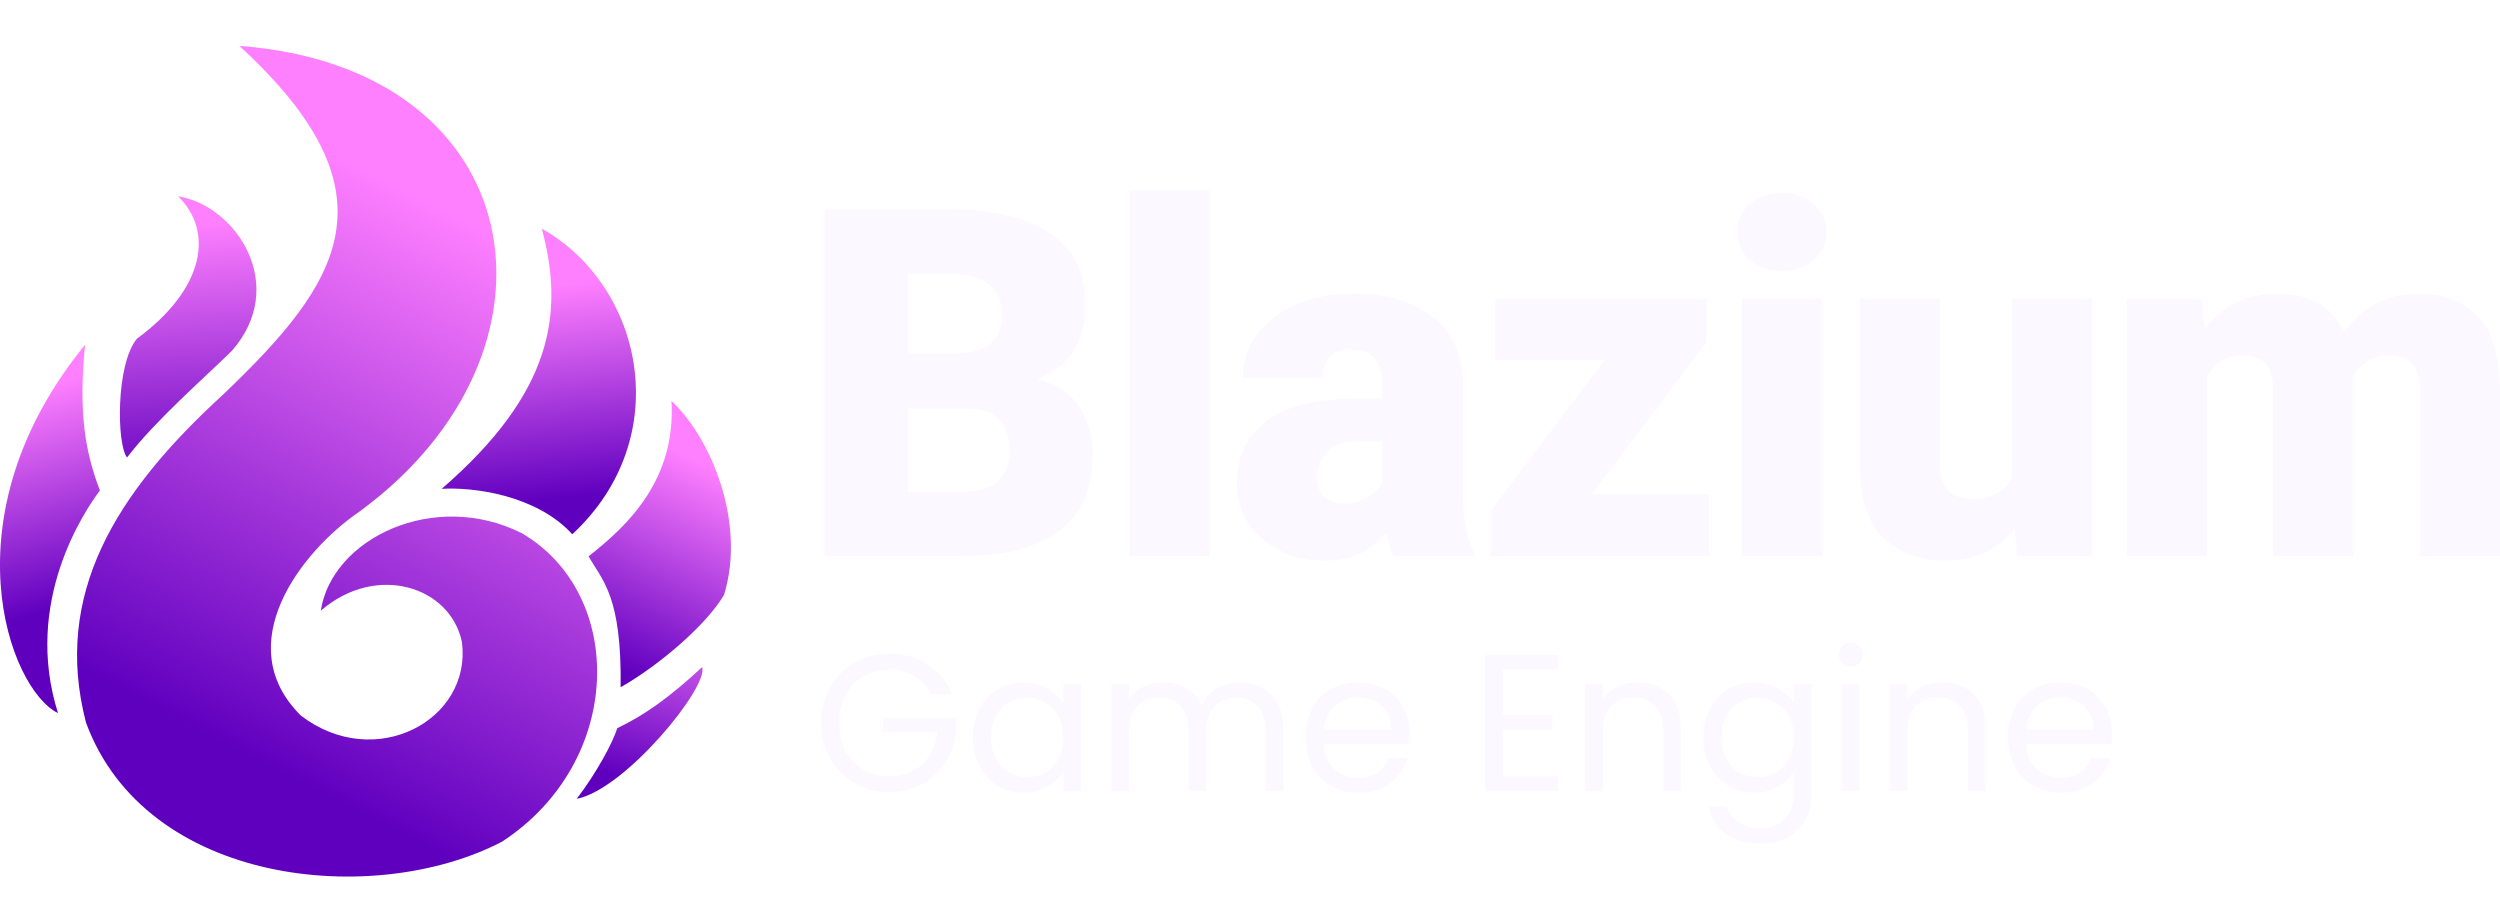
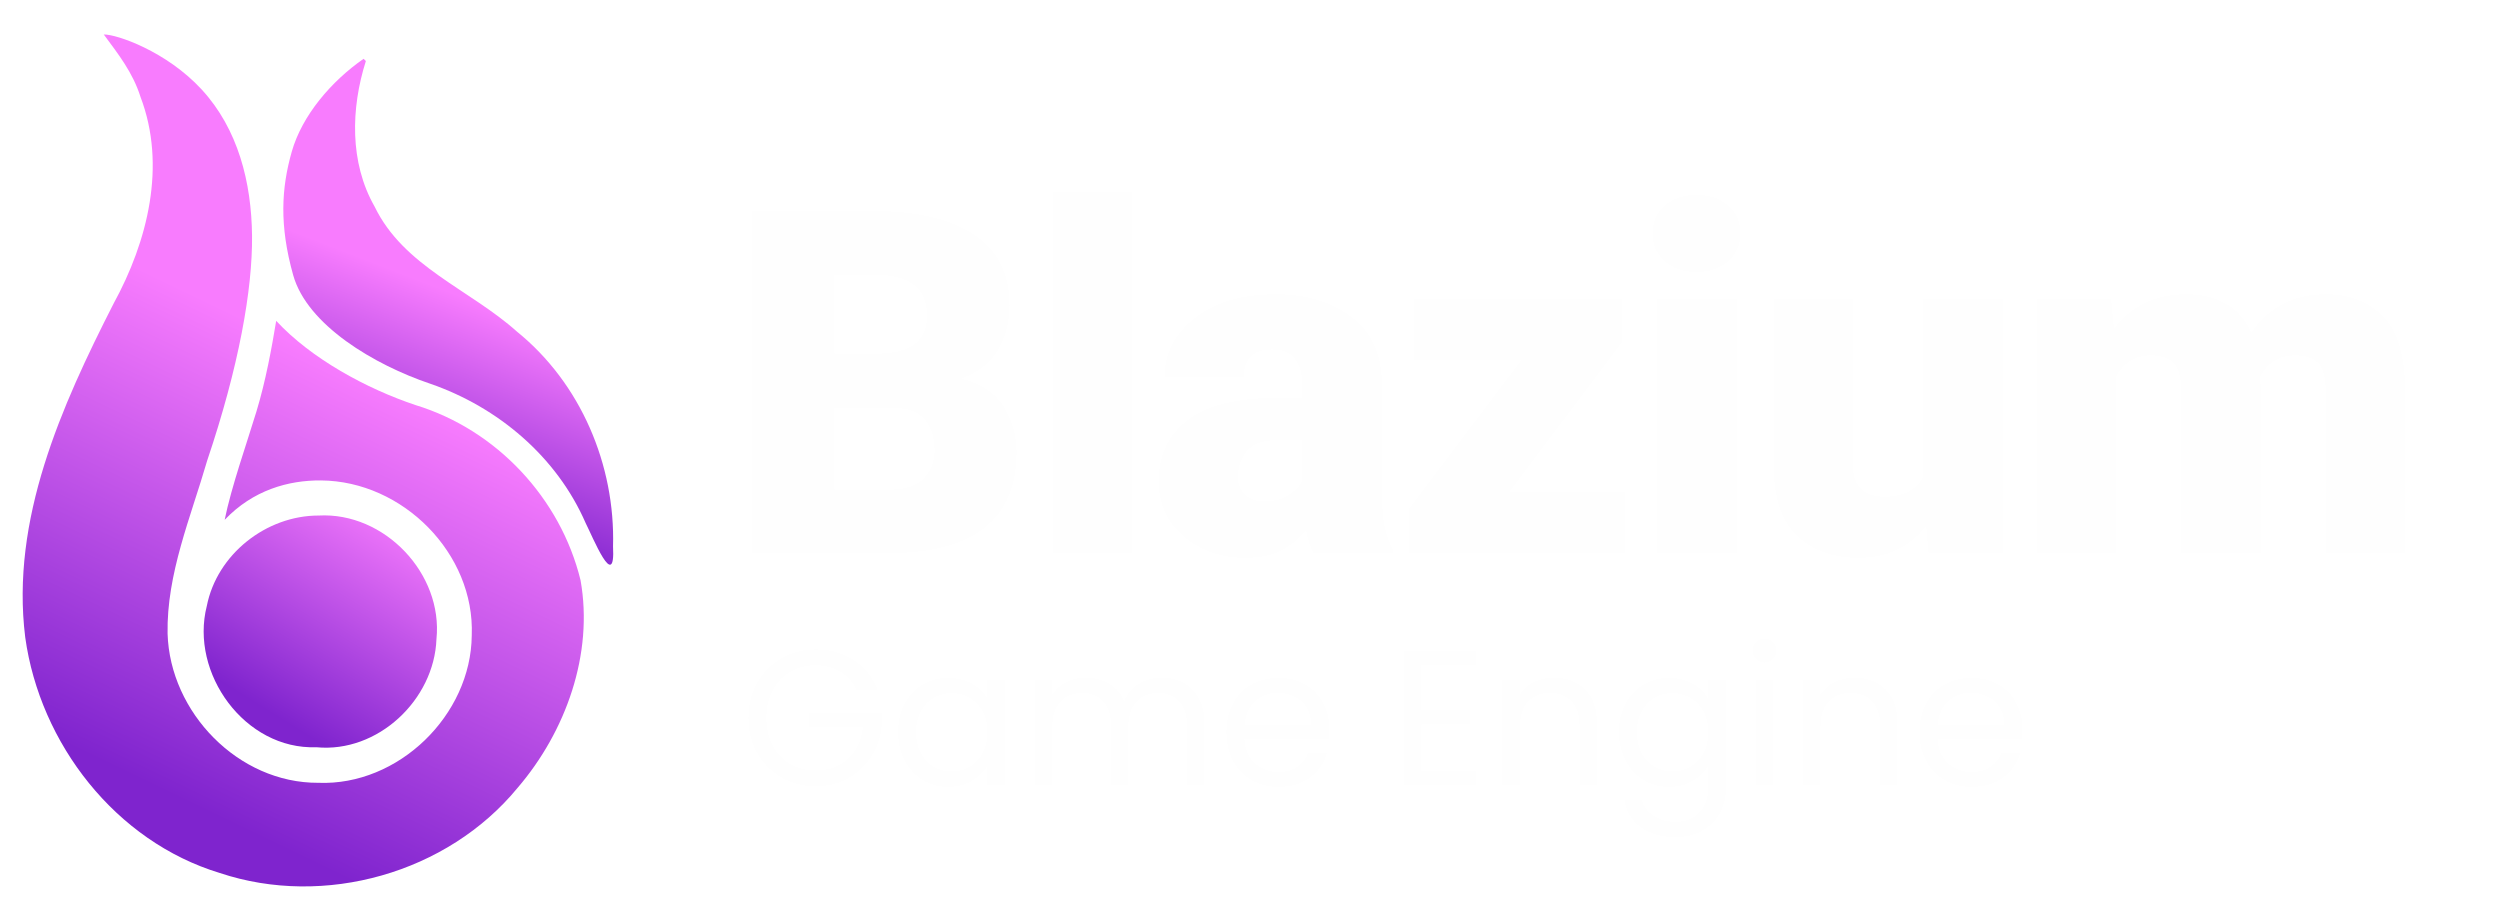
<svg xmlns="http://www.w3.org/2000/svg" xmlns:xlink="http://www.w3.org/1999/xlink" xml:space="preserve" width="187" height="69">
  <defs>
-     <linearGradient xlink:href="#a" id="b" x1="345.488" x2="326.393" y1="537.545" y2="278.277" gradientTransform="translate(25.645)" gradientUnits="userSpaceOnUse" />
    <linearGradient id="a">
-       <stop offset="0" stop-color="#6000bf" />
-       <stop offset="1" stop-color="#ff80ff" />
+       <stop offset=".045" stop-color="#7f24ce" />
+       <stop offset="1" stop-color="#f87cfe" />
    </linearGradient>
-     <linearGradient xlink:href="#a" id="c" x1="628.385" x2="605.516" y1="554.552" y2="345.675" gradientTransform="translate(25.645)" gradientUnits="userSpaceOnUse" />
-     <linearGradient xlink:href="#a" id="d" x1="711.173" x2="813.123" y1="702.796" y2="513.799" gradientTransform="translate(25.645)" gradientUnits="userSpaceOnUse" />
-     <linearGradient xlink:href="#a" id="e" x1="263.133" x2="199.507" y1="648.504" y2="445.445" gradientTransform="translate(25.645)" gradientUnits="userSpaceOnUse" />
-     <linearGradient xlink:href="#a" id="f" x1="760.851" x2="818.785" y1="829.706" y2="638.514" gradientTransform="translate(25.645)" gradientUnits="userSpaceOnUse" />
-     <linearGradient xlink:href="#a" id="g" x1="447.231" x2="722.686" y1="825.105" y2="341.161" gradientTransform="translate(25.645)" gradientUnits="userSpaceOnUse" />
+     <linearGradient xlink:href="#a" id="d" x1="269.585" x2="488.27" y1="847.204" y2="393.079" gradientTransform="translate(-13.356 -2.725)scale(.07162)" gradientUnits="userSpaceOnUse" />
+     <linearGradient xlink:href="#a" id="c" x1="496.519" x2="635.831" y1="813.477" y2="589.778" gradientTransform="translate(-13.356 -2.725)scale(.07162)" gradientUnits="userSpaceOnUse" />
+     <linearGradient xlink:href="#a" id="b" x1="635.831" x2="721.822" y1="589.778" y2="368.408" gradientTransform="translate(-13.356 -2.725)scale(.07162)" gradientUnits="userSpaceOnUse" />
  </defs>
-   <path fill="#fbf9ff" d="M 434.022,203.716 Q 434.022,243 384.165,243 H 331.3 V 110.291 h 47.67 q 24.518,0 38.372,9.024 13.945,9.023 13.945,27.617 0,9.024 -4.192,16.771 -4.193,7.656 -14.493,11.576 11.758,3.007 16.589,11.21 4.83,8.112 4.83,17.227 z m -70.73,-68.724 v 30.625 h 15.495 q 11.12,0 15.769,-3.737 4.74,-3.737 4.74,-11.12 0,-15.768 -20.326,-15.768 z m 38.92,68.268 q 0,-7.656 -3.828,-12.122 -3.828,-4.557 -12.943,-4.557 h -22.149 v 31.81 h 20.873 q 9.753,0 13.854,-4.375 4.193,-4.467 4.193,-10.756 M 478.785,103 V 243 H 447.978 V 103 Z m 70.375,140 q -1.732,-3.555 -2.826,-8.841 -3.554,4.466 -9.205,7.565 -5.56,3.099 -14.492,3.099 -13.672,0 -23.607,-8.203 -9.844,-8.295 -9.844,-21.42 0,-15.22 11.21,-23.789 11.212,-8.659 35.001,-8.659 h 9.48 v -5.195 q 0,-6.198 -2.735,-9.844 -2.643,-3.737 -9.024,-3.737 -10.937,0 -10.937,10.756 h -30.716 q 0,-13.763 11.757,-22.97 11.758,-9.205 31.537,-9.205 17.591,0 29.258,8.841 11.758,8.75 11.758,26.341 v 40.378 q 0,9.662 1.093,14.675 1.094,4.922 3.1,8.659 V 243 Z m -19.232,-20.052 q 5.651,0 9.48,-2.37 3.828,-2.46 5.468,-5.469 v -15.95 h -9.661 q -8.66,0 -12.032,4.466 -3.28,4.375 -3.28,9.935 0,4.193 2.825,6.836 2.916,2.552 7.2,2.552 m 58.162,-54.87 V 144.38 h 80.937 v 16.589 l -43.84,58.333 h 44.752 V 243 h -83.672 v -17.135 l 43.659,-57.787 z m 92.706,-49.128 q 0,-6.562 4.74,-10.755 4.739,-4.193 12.304,-4.193 7.565,0 12.305,4.193 4.74,4.193 4.74,10.755 0,6.563 -4.74,10.756 -4.74,4.192 -12.305,4.192 -7.565,0 -12.305,-4.192 -4.74,-4.192 -4.74,-10.756 z m 32.63,25.43 V 243 h -30.807 v -98.62 z m 74.477,98.62 -0.912,-10.573 q -9.661,12.396 -26.25,12.396 -14.674,0 -23.88,-8.568 -9.115,-8.568 -9.115,-28.073 V 144.38 h 30.717 v 63.985 q 0,12.76 12.395,12.76 10.756,0 15.04,-7.747 V 144.38 h 30.807 V 243 Z m 86.143,-76.745 q -8.659,0 -13.398,8.112 V 243 H 829.93 v -98.62 h 28.803 l 1.093,11.576 q 10.209,-13.399 28.073,-13.399 8.66,0 15.13,3.555 6.563,3.554 10.118,11.302 4.648,-6.927 11.849,-10.846 7.291,-4.01 17.044,-4.01 13.49,0 22.148,8.476 8.66,8.476 8.66,29.896 V 243 H 942.04 v -62.07 q 0,-9.206 -3.19,-11.94 -3.1,-2.735 -8.568,-2.735 -9.206,0 -13.672,8.112 0.091,1.367 0.091,2.826 V 243 h -30.716 v -61.888 q 0,-9.388 -3.19,-12.123 -3.099,-2.734 -8.75,-2.734 z" aria-label="Blazium" font-family="Roboto" font-size="186.667" font-weight="900" letter-spacing="-4" paint-order="stroke fill markers" style="line-height:1.25;-inkscape-font-specification:&quot;Roboto Heavy&quot;" transform="translate(-3.043 -5.887)scale(.19535)" />
-   <path fill="#fbf9ff" d="m 371.952,296.056 q -2.165,-4.555 -6.272,-7.019 -4.106,-2.538 -9.557,-2.538 -5.45,0 -9.856,2.538 -4.33,2.464 -6.87,7.168 -2.463,4.63 -2.463,10.752 0,6.122 2.464,10.752 2.538,4.63 6.869,7.168 4.405,2.464 9.856,2.464 7.616,0 12.544,-4.554 4.928,-4.554 5.75,-12.32 h -20.758 v -5.526 h 28 v 5.227 q -0.597,6.421 -4.032,11.797 -3.435,5.302 -9.035,8.438 -5.6,3.061 -12.469,3.061 -7.243,0 -13.216,-3.36 -5.973,-3.435 -9.483,-9.483 -3.434,-6.048 -3.434,-13.664 0,-7.616 3.434,-13.664 3.51,-6.122 9.483,-9.482 5.973,-3.435 13.216,-3.435 8.288,0 14.635,4.107 6.421,4.106 9.333,11.573 z m 16.128,16.352 q 0,-6.272 2.539,-10.976 2.539,-4.779 6.944,-7.392 4.48,-2.613 9.93,-2.613 5.377,0 9.334,2.314 3.957,2.314 5.899,5.824 V 292.1 h 6.869 v 40.917 h -6.87 V 325.4 q -2.015,3.584 -6.047,5.973 -3.958,2.315 -9.259,2.315 -5.45,0 -9.856,-2.688 -4.406,-2.688 -6.944,-7.541 -2.538,-4.853 -2.539,-11.051 m 34.646,0.075 q 0,-4.63 -1.867,-8.064 -1.867,-3.434 -5.077,-5.227 -3.136,-1.867 -6.944,-1.867 -3.808,0 -6.944,1.792 -3.136,1.792 -5.003,5.227 -1.867,3.435 -1.867,8.064 0,4.704 1.867,8.213 1.867,3.435 5.003,5.302 3.136,1.792 6.944,1.792 3.808,0 6.944,-1.792 3.21,-1.867 5.077,-5.302 1.867,-3.509 1.867,-8.138 m 67.573,-21.131 q 4.779,0 8.512,2.016 3.733,1.941 5.899,5.899 2.165,3.957 2.165,9.632 v 24.117 h -6.72 v -23.147 q 0,-6.122 -3.061,-9.333 -2.987,-3.285 -8.139,-3.285 -5.301,0 -8.437,3.434 -3.136,3.36 -3.136,9.782 v 22.549 h -6.72 v -23.147 q 0,-6.122 -3.062,-9.333 -2.986,-3.285 -8.138,-3.285 -5.302,0 -8.438,3.434 -3.136,3.36 -3.136,9.782 v 22.549 h -6.794 v -40.917 h 6.794 v 5.898 q 2.016,-3.21 5.376,-4.928 3.435,-1.717 7.542,-1.717 5.152,0 9.11,2.315 3.956,2.314 5.898,6.794 1.717,-4.33 5.674,-6.72 3.957,-2.39 8.811,-2.389 m 65.035,19.637 q 0,1.942 -0.224,4.107 h -32.704 q 0.373,6.048 4.106,9.483 3.808,3.36 9.184,3.36 4.406,0 7.318,-2.016 2.987,-2.091 4.181,-5.526 h 7.318 q -1.643,5.899 -6.571,9.632 -4.928,3.659 -12.246,3.659 -5.824,0 -10.453,-2.613 -4.555,-2.614 -7.168,-7.392 -2.613,-4.854 -2.613,-11.2 0,-6.347 2.538,-11.126 2.54,-4.778 7.094,-7.317 4.63,-2.613 10.602,-2.613 5.825,0 10.305,2.538 4.48,2.539 6.869,7.019 2.464,4.405 2.464,10.005 m -7.019,-1.418 q 0,-3.883 -1.717,-6.646 -1.717,-2.837 -4.704,-4.256 -2.912,-1.493 -6.496,-1.493 -5.152,0 -8.81,3.285 -3.585,3.286 -4.107,9.11 z m 42.71,-23.072 v 17.397 h 18.965 v 5.6 h -18.965 v 17.92 h 21.205 v 5.6 h -28 v -52.117 h 28 v 5.6 z m 51.445,4.853 q 7.467,0 12.096,4.555 4.63,4.48 4.63,12.992 v 24.117 h -6.72 v -23.147 q 0,-6.122 -3.062,-9.333 -3.061,-3.285 -8.363,-3.285 -5.376,0 -8.586,3.36 -3.136,3.36 -3.136,9.781 v 22.624 h -6.795 v -40.917 h 6.795 v 5.824 q 2.016,-3.136 5.45,-4.854 3.51,-1.717 7.691,-1.717 m 44.725,0.075 q 5.302,0 9.259,2.314 4.032,2.315 5.973,5.824 V 292.1 h 6.87 v 41.813 q 0,5.6 -2.39,9.93 -2.389,4.406 -6.869,6.87 -4.405,2.464 -10.304,2.464 -8.064,0 -13.44,-3.808 -5.376,-3.808 -6.347,-10.379 h 6.72 q 1.12,3.734 4.63,5.974 3.509,2.314 8.437,2.314 5.6,0 9.11,-3.509 3.583,-3.51 3.583,-9.856 v -8.587 q -2.016,3.584 -5.973,5.974 -3.957,2.39 -9.259,2.39 -5.45,0 -9.93,-2.689 -4.406,-2.688 -6.944,-7.541 -2.539,-4.854 -2.539,-11.051 0,-6.272 2.539,-10.976 2.538,-4.779 6.944,-7.392 4.48,-2.613 9.93,-2.613 z m 15.232,21.056 q 0,-4.63 -1.866,-8.064 -1.866,-3.434 -5.078,-5.227 -3.136,-1.867 -6.944,-1.867 -3.808,0 -6.944,1.792 -3.136,1.792 -5.002,5.227 -1.866,3.435 -1.867,8.064 0,4.704 1.867,8.213 1.866,3.435 5.002,5.302 3.136,1.792 6.944,1.792 3.808,0 6.944,-1.792 3.211,-1.867 5.078,-5.302 1.866,-3.509 1.866,-8.138 m 21.878,-27.03 q -1.942,0 -3.286,-1.344 -1.344,-1.344 -1.344,-3.285 0,-1.941 1.344,-3.285 1.344,-1.344 3.286,-1.344 1.866,0 3.136,1.344 1.344,1.344 1.344,3.285 0,1.941 -1.344,3.285 -1.27,1.344 -3.136,1.344 m 3.285,6.646 v 40.917 h -6.795 V 292.1 Z m 31.51,-0.747 q 7.466,0 12.095,4.555 4.63,4.48 4.63,12.992 v 24.117 h -6.72 V 309.87 q 0,-6.122 -3.062,-9.333 -3.06,-3.285 -8.362,-3.285 -5.376,0 -8.587,3.36 -3.136,3.36 -3.136,9.781 v 22.624 h -6.795 V 292.1 h 6.795 v 5.824 q 2.016,-3.136 5.45,-4.854 3.51,-1.717 7.691,-1.717 z m 65.183,19.637 q 0,1.942 -0.224,4.107 h -32.704 q 0.374,6.048 4.107,9.483 3.808,3.36 9.184,3.36 4.405,0 7.317,-2.016 2.987,-2.09 4.182,-5.526 h 7.317 q -1.643,5.9 -6.57,9.632 -4.929,3.66 -12.246,3.66 -5.824,0 -10.453,-2.614 -4.555,-2.614 -7.168,-7.392 -2.614,-4.854 -2.614,-11.2 0,-6.347 2.539,-11.126 2.539,-4.779 7.093,-7.317 4.63,-2.613 10.603,-2.613 5.824,0 10.304,2.538 4.48,2.539 6.87,7.019 2.463,4.405 2.463,10.005 m -7.018,-1.418 q 0,-3.883 -1.718,-6.646 -1.717,-2.837 -4.704,-4.256 -2.912,-1.493 -6.496,-1.493 -5.152,0 -8.81,3.285 -3.584,3.286 -4.107,9.11 z" aria-label="Game Engine" font-family="Poppins" font-size="74.667" paint-order="stroke fill markers" style="line-height:1.25;-inkscape-font-specification:Poppins" transform="translate(-3.043 -5.887)scale(.19535)" />
-   <g color="#000" paint-order="markers stroke fill">
-     <path fill="url(#b)" d="m 333.041,390.832 c 60.956,-49.645 68.888,-106.282 36.834,-141.001 52.955,9.639 98.778,89.197 48.017,153.006 -26.657,28.88 -68.133,68.803 -93.604,105.416 -9.271,-12.442 -10.125,-91.913 8.753,-117.421 z" style="-inkscape-stroke:none" transform="matrix(.0837 0 0 .0756 -17.64 -4.207)" />
-     <path fill="url(#c)" d="m 605.468,539.317 c 99.495,-95.417 109.652,-174.007 89.512,-257.379 90.54,56.344 120.323,206.655 27.218,302.306 -32.452,-39.308 -89.422,-46.801 -116.73,-44.926 z" style="-inkscape-stroke:none" transform="matrix(.0837 0 0 .0756 -17.64 -4.207)" />
-     <path fill="url(#d)" d="m 765.397,735.61 c 1.027,-90.005 -16.07,-105.169 -28.652,-129.511 34.981,-30.439 78.22,-75.638 74.074,-153.8 36.265,37.795 66.663,121.656 46.942,191.96 -14.859,28.349 -56.524,68.798 -92.364,91.35 z" style="-inkscape-stroke:none" transform="matrix(.0837 0 0 .0756 -17.64 -4.207)" />
-     <path fill="url(#e)" d="m 286.772,396.801 c -5.933,67.162 -0.014,105.765 13.279,144.12 C 286.963,560.259 230.933,650.697 262.607,761.242 218.558,737.233 161.826,566.002 286.772,396.801 Z" style="-inkscape-stroke:none" transform="matrix(.0837 0 0 .0756 -17.64 -4.207)" />
-     <path fill="url(#f)" d="m 726.132,846.03 c 17.736,-25.59 32.55,-56.278 36.255,-69.905 25.026,-13.294 46.489,-30.414 75.78,-60.351 6.376,19.042 -68.605,120.855 -112.035,130.255 z" style="-inkscape-stroke:none" transform="matrix(.0837 0 0 .0756 -17.64 -4.207)" />
-     <path fill="url(#g)" d="m 287.624,770.662 c -29.781,-126.684 26.211,-227.139 122.275,-324.391 105.332,-111.102 158.665,-199.02 14.749,-345.209 261.967,21.801 302.853,302.608 107.166,460.898 -51.666,39.082 -116.359,131.072 -52.202,201.699 66.221,56.081 152.881,4.625 143.984,-72.616 C 613.313,635.784 547.105,612.403 497.426,659.869 507.381,588.255 598.947,539.692 677.165,583.255 770.053,643.46 769.049,809.072 659.32,888.466 545.235,954.136 341.346,931.823 287.624,770.662 Z" style="-inkscape-stroke:none" transform="matrix(.0837 0 0 .0756 -17.64 -4.207)" />
-   </g>
+   <path fill="url(#b)" d="m 27.197,4.398 c -2.402,1.668 -4.6,4.225 -5.374,6.951 -0.774,2.726 -0.942,5.49 0.107,9.231 1.049,3.741 6.085,6.717 10.247,8.121 5.074,1.751 9.475,5.465 11.633,10.432 0.504,0.982 2.235,5.265 2.045,1.738 C 46.028,34.787 43.44,28.67 38.677,24.812 35.16,21.654 30.192,19.946 28.018,15.447 26.136,12.146 26.248,8.1 27.366,4.567 l -0.084,-0.084 z" paint-order="stroke fill markers" style="mix-blend-mode:normal" />
+   <path fill="url(#c)" d="m 23.831,38.562 c 4.922,-0.271 9.32,4.342 8.816,9.246 -0.169,4.541 -4.389,8.533 -8.987,8.085 -5.341,0.196 -9.475,-5.535 -8.191,-10.565 0.763,-3.871 4.445,-6.765 8.362,-6.766 z" paint-order="stroke fill markers" style="mix-blend-mode:normal" />
+   <path fill="url(#d)" d="M 7.762,2.579 C 8.859,4.062 9.935,5.429 10.508,7.244 12.468,12.384 11.046,18.052 8.494,22.713 4.585,30.388 0.792,38.85 1.886,47.665 2.99,55.629 8.65,62.936 16.441,65.3 c 7.82,2.611 17.034,0.01 22.277,-6.372 3.598,-4.194 5.693,-10.005 4.707,-15.527 -1.5,-6.14 -6.285,-11.25 -12.336,-13.099 -3.667,-1.225 -7.812,-3.475 -10.43,-6.303 -0.331,2.004 -0.78,4.485 -1.477,6.78 -0.697,2.295 -1.889,5.681 -2.377,8.105 2.123,-2.226 4.761,-2.966 7.203,-2.948 6.131,0.047 11.521,5.481 11.279,11.591 -0.05,5.967 -5.488,11.266 -11.483,11.027 -5.972,0.027 -11.09,-5.259 -11.269,-11.156 -0.082,-4.475 1.737,-8.714 2.964,-12.953 2.375,-7.038 3.393,-12.803 3.354,-16.804 C 18.813,13.642 17.81,9.65 15.082,6.691 12.456,3.842 8.728,2.56 7.762,2.579" paint-order="stroke fill markers" style="mix-blend-mode:normal" />
+   <path fill="#fefefe" d="M434.022 203.716q0 39.284-49.857 39.284H331.3V110.291h47.67q24.518 0 38.372 9.024 13.945 9.023 13.945 27.617 0 9.024-4.192 16.771-4.193 7.656-14.493 11.576 11.758 3.007 16.589 11.21 4.83 8.112 4.83 17.227zm-70.73-68.724v30.625h15.495q11.12 0 15.769-3.737 4.74-3.737 4.74-11.12 0-15.768-20.326-15.768zm38.92 68.268q0-7.656-3.828-12.122-3.828-4.557-12.943-4.557h-22.149v31.81h20.873q9.753 0 13.854-4.375 4.193-4.467 4.193-10.756M478.785 103v140h-30.807V103Zm70.375 140q-1.732-3.555-2.826-8.841-3.554 4.466-9.205 7.565-5.56 3.099-14.492 3.099-13.672 0-23.607-8.203-9.844-8.295-9.844-21.42 0-15.22 11.21-23.789 11.212-8.659 35.001-8.659h9.48v-5.195q0-6.198-2.735-9.844-2.643-3.737-9.024-3.737-10.937 0-10.937 10.756h-30.716q0-13.763 11.757-22.97 11.758-9.205 31.537-9.205 17.591 0 29.258 8.841 11.758 8.75 11.758 26.341v40.378q0 9.662 1.093 14.675 1.094 4.922 3.1 8.659V243Zm-19.232-20.052q5.651 0 9.48-2.37 3.828-2.46 5.468-5.469v-15.95h-9.661q-8.66 0-12.032 4.466-3.28 4.375-3.28 9.935 0 4.193 2.825 6.836 2.916 2.552 7.2 2.552m58.162-54.87V144.38h80.937v16.589l-43.84 58.333h44.752V243h-83.672v-17.135l43.659-57.787zm92.706-49.128q0-6.562 4.74-10.755 4.739-4.193 12.304-4.193t12.305 4.193 4.74 10.755q0 6.563-4.74 10.756-4.74 4.192-12.305 4.192t-12.305-4.192-4.74-10.756zm32.63 25.43V243h-30.807v-98.62zM787.903 243l-.912-10.573q-9.661 12.396-26.25 12.396-14.674 0-23.88-8.568-9.115-8.568-9.115-28.073V144.38h30.717v63.985q0 12.76 12.395 12.76 10.756 0 15.04-7.747V144.38h30.807V243Zm86.143-76.745q-8.659 0-13.398 8.112V243H829.93v-98.62h28.803l1.093 11.576q10.209-13.399 28.073-13.399 8.66 0 15.13 3.555 6.563 3.554 10.118 11.302 4.648-6.927 11.849-10.846 7.291-4.01 17.044-4.01 13.49 0 22.148 8.476 8.66 8.476 8.66 29.896V243H942.04v-62.07q0-9.206-3.19-11.94-3.1-2.735-8.568-2.735-9.206 0-13.672 8.112.091 1.367.091 2.826V243h-30.716v-61.888q0-9.388-3.19-12.123-3.099-2.734-8.75-2.734z" aria-label="Blazium" font-family="Roboto" font-size="186.667" font-weight="900" letter-spacing="-4" paint-order="stroke fill markers" style="line-height:1.25;-inkscape-font-specification:&quot;Roboto Heavy&quot;" transform="translate(-7.627 -5.47)scale(.19277)" />
+   <path fill="#fefefe" d="M371.952 296.056q-2.165-4.555-6.272-7.019-4.106-2.538-9.557-2.538-5.45 0-9.856 2.538-4.33 2.464-6.87 7.168-2.463 4.63-2.463 10.752t2.464 10.752q2.538 4.63 6.869 7.168 4.405 2.464 9.856 2.464 7.616 0 12.544-4.554t5.75-12.32h-20.758v-5.526h28v5.227q-.597 6.421-4.032 11.797-3.435 5.302-9.035 8.438-5.6 3.061-12.469 3.061-7.243 0-13.216-3.36-5.973-3.435-9.483-9.483-3.434-6.048-3.434-13.664t3.434-13.664q3.51-6.122 9.483-9.482 5.973-3.435 13.216-3.435 8.288 0 14.635 4.107 6.421 4.106 9.333 11.573zm16.128 16.352q0-6.272 2.539-10.976 2.539-4.779 6.944-7.392 4.48-2.613 9.93-2.613 5.377 0 9.334 2.314t5.899 5.824V292.1h6.869v40.917h-6.87V325.4q-2.015 3.584-6.047 5.973-3.958 2.315-9.259 2.315-5.45 0-9.856-2.688t-6.944-7.541-2.539-11.051m34.646.075q0-4.63-1.867-8.064t-5.077-5.227q-3.136-1.867-6.944-1.867t-6.944 1.792-5.003 5.227-1.867 8.064q0 4.704 1.867 8.213 1.867 3.435 5.003 5.302 3.136 1.792 6.944 1.792t6.944-1.792q3.21-1.867 5.077-5.302 1.867-3.509 1.867-8.138m67.573-21.131q4.779 0 8.512 2.016 3.733 1.941 5.899 5.899 2.165 3.957 2.165 9.632v24.117h-6.72v-23.147q0-6.122-3.061-9.333-2.987-3.285-8.139-3.285-5.301 0-8.437 3.434-3.136 3.36-3.136 9.782v22.549h-6.72v-23.147q0-6.122-3.062-9.333-2.986-3.285-8.138-3.285-5.302 0-8.438 3.434-3.136 3.36-3.136 9.782v22.549h-6.794v-40.917h6.794v5.898q2.016-3.21 5.376-4.928 3.435-1.717 7.542-1.717 5.152 0 9.11 2.315 3.956 2.314 5.898 6.794 1.717-4.33 5.674-6.72t8.811-2.389m65.035 19.637q0 1.942-.224 4.107h-32.704q.373 6.048 4.106 9.483 3.808 3.36 9.184 3.36 4.406 0 7.318-2.016 2.987-2.091 4.181-5.526h7.318q-1.643 5.899-6.571 9.632-4.928 3.659-12.246 3.659-5.824 0-10.453-2.613-4.555-2.614-7.168-7.392-2.613-4.854-2.613-11.2 0-6.347 2.538-11.126 2.54-4.778 7.094-7.317 4.63-2.613 10.602-2.613 5.825 0 10.305 2.538 4.48 2.539 6.869 7.019 2.464 4.405 2.464 10.005m-7.019-1.418q0-3.883-1.717-6.646-1.717-2.837-4.704-4.256-2.912-1.493-6.496-1.493-5.152 0-8.81 3.285-3.585 3.286-4.107 9.11zm42.71-23.072v17.397h18.965v5.6h-18.965v17.92h21.205v5.6h-28v-52.117h28v5.6zm51.445 4.853q7.467 0 12.096 4.555 4.63 4.48 4.63 12.992v24.117h-6.72v-23.147q0-6.122-3.062-9.333-3.061-3.285-8.363-3.285-5.376 0-8.586 3.36-3.136 3.36-3.136 9.781v22.624h-6.795v-40.917h6.795v5.824q2.016-3.136 5.45-4.854 3.51-1.717 7.691-1.717m44.725.075q5.302 0 9.259 2.314 4.032 2.315 5.973 5.824V292.1h6.87v41.813q0 5.6-2.39 9.93-2.389 4.406-6.869 6.87-4.405 2.464-10.304 2.464-8.064 0-13.44-3.808t-6.347-10.379h6.72q1.12 3.734 4.63 5.974 3.509 2.314 8.437 2.314 5.6 0 9.11-3.509 3.583-3.51 3.583-9.856v-8.587q-2.016 3.584-5.973 5.974t-9.259 2.39q-5.45 0-9.93-2.689-4.406-2.688-6.944-7.541-2.539-4.854-2.539-11.051 0-6.272 2.539-10.976 2.538-4.779 6.944-7.392 4.48-2.613 9.93-2.613zm15.232 21.056q0-4.63-1.866-8.064t-5.078-5.227q-3.136-1.867-6.944-1.867t-6.944 1.792-5.002 5.227-1.867 8.064q0 4.704 1.867 8.213 1.866 3.435 5.002 5.302 3.136 1.792 6.944 1.792t6.944-1.792q3.211-1.867 5.078-5.302 1.866-3.509 1.866-8.138m21.878-27.03q-1.942 0-3.286-1.344t-1.344-3.285 1.344-3.285 3.286-1.344q1.866 0 3.136 1.344 1.344 1.344 1.344 3.285t-1.344 3.285q-1.27 1.344-3.136 1.344m3.285 6.646v40.917h-6.795V292.1Zm31.51-.747q7.466 0 12.095 4.555 4.63 4.48 4.63 12.992v24.117h-6.72V309.87q0-6.122-3.062-9.333-3.06-3.285-8.362-3.285-5.376 0-8.587 3.36-3.136 3.36-3.136 9.781v22.624h-6.795V292.1h6.795v5.824q2.016-3.136 5.45-4.854 3.51-1.717 7.691-1.717zm65.183 19.637q0 1.942-.224 4.107h-32.704q.374 6.048 4.107 9.483 3.808 3.36 9.184 3.36 4.405 0 7.317-2.016 2.987-2.09 4.182-5.526h7.317q-1.643 5.9-6.57 9.632-4.929 3.66-12.246 3.66-5.824 0-10.453-2.614-4.555-2.614-7.168-7.392-2.614-4.854-2.614-11.2 0-6.347 2.539-11.126t7.093-7.317q4.63-2.613 10.603-2.613 5.824 0 10.304 2.538 4.48 2.539 6.87 7.019 2.463 4.405 2.463 10.005m-7.018-1.418q0-3.883-1.718-6.646-1.717-2.837-4.704-4.256-2.912-1.493-6.496-1.493-5.152 0-8.81 3.285-3.584 3.286-4.107 9.11z" aria-label="Game Engine" font-family="Poppins" font-size="74.667" paint-order="stroke fill markers" style="line-height:1.25;-inkscape-font-specification:Poppins" transform="translate(-7.627 -5.47)scale(.19277)" />
</svg>
